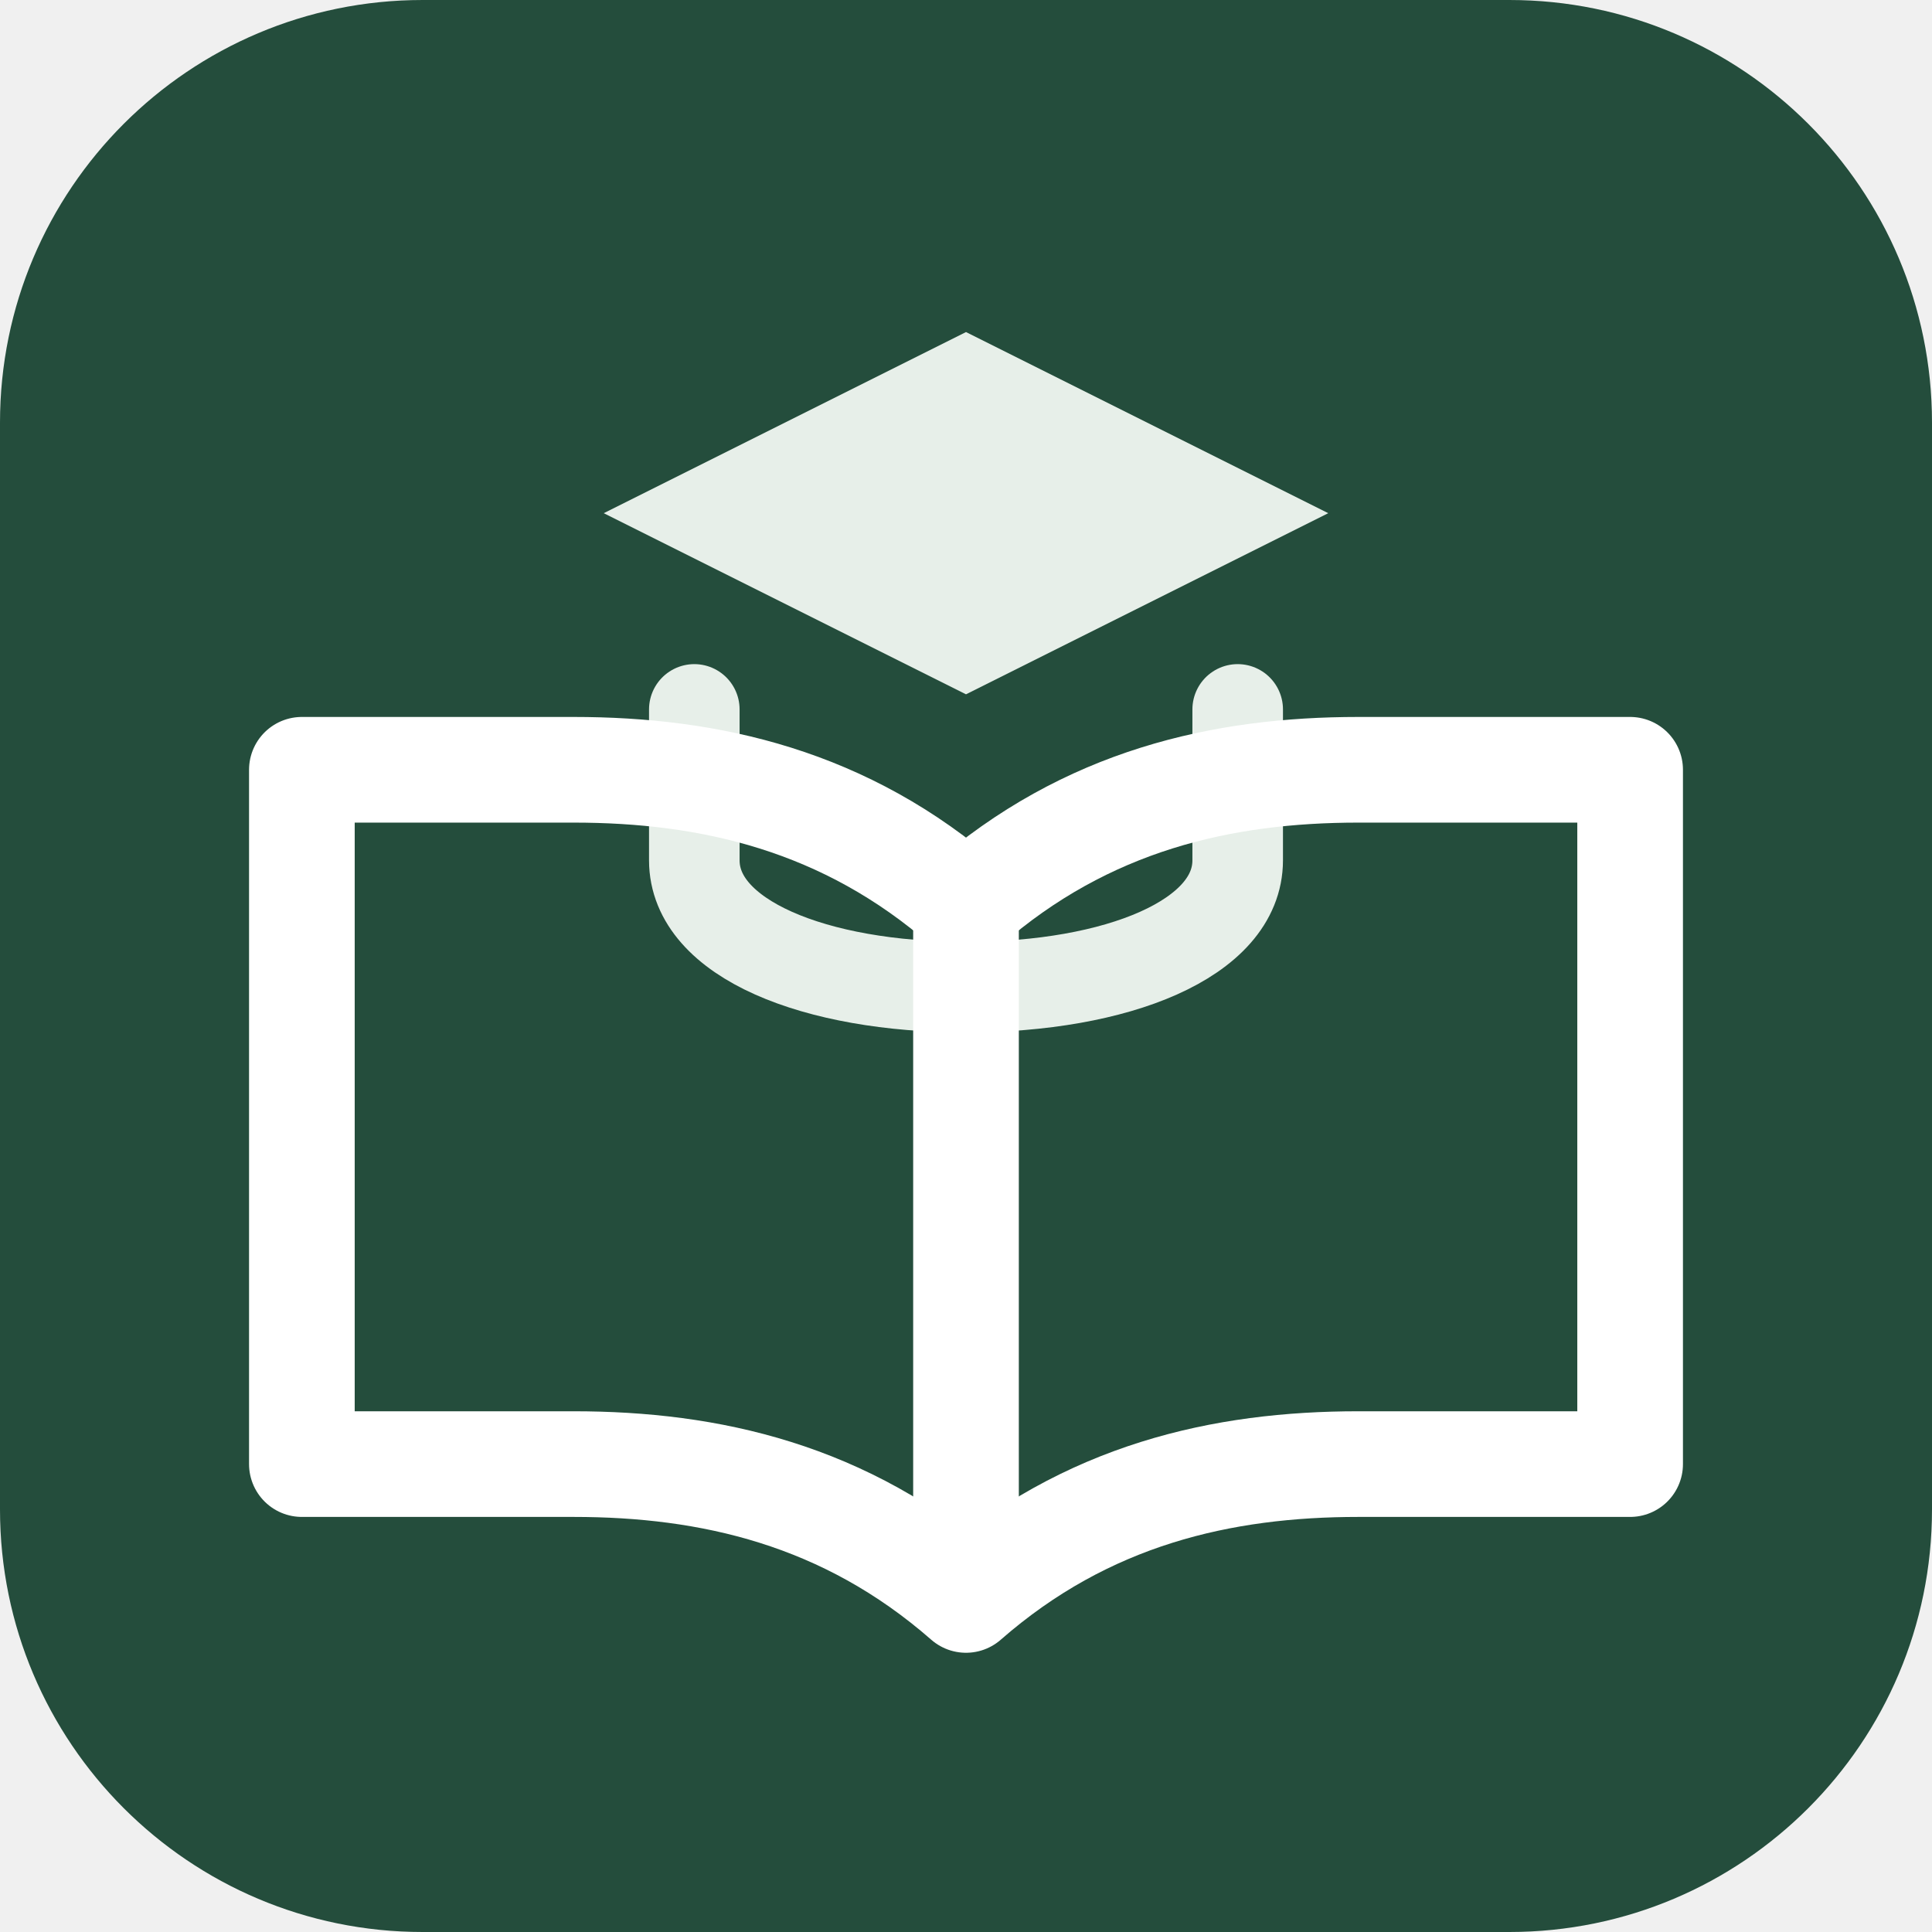
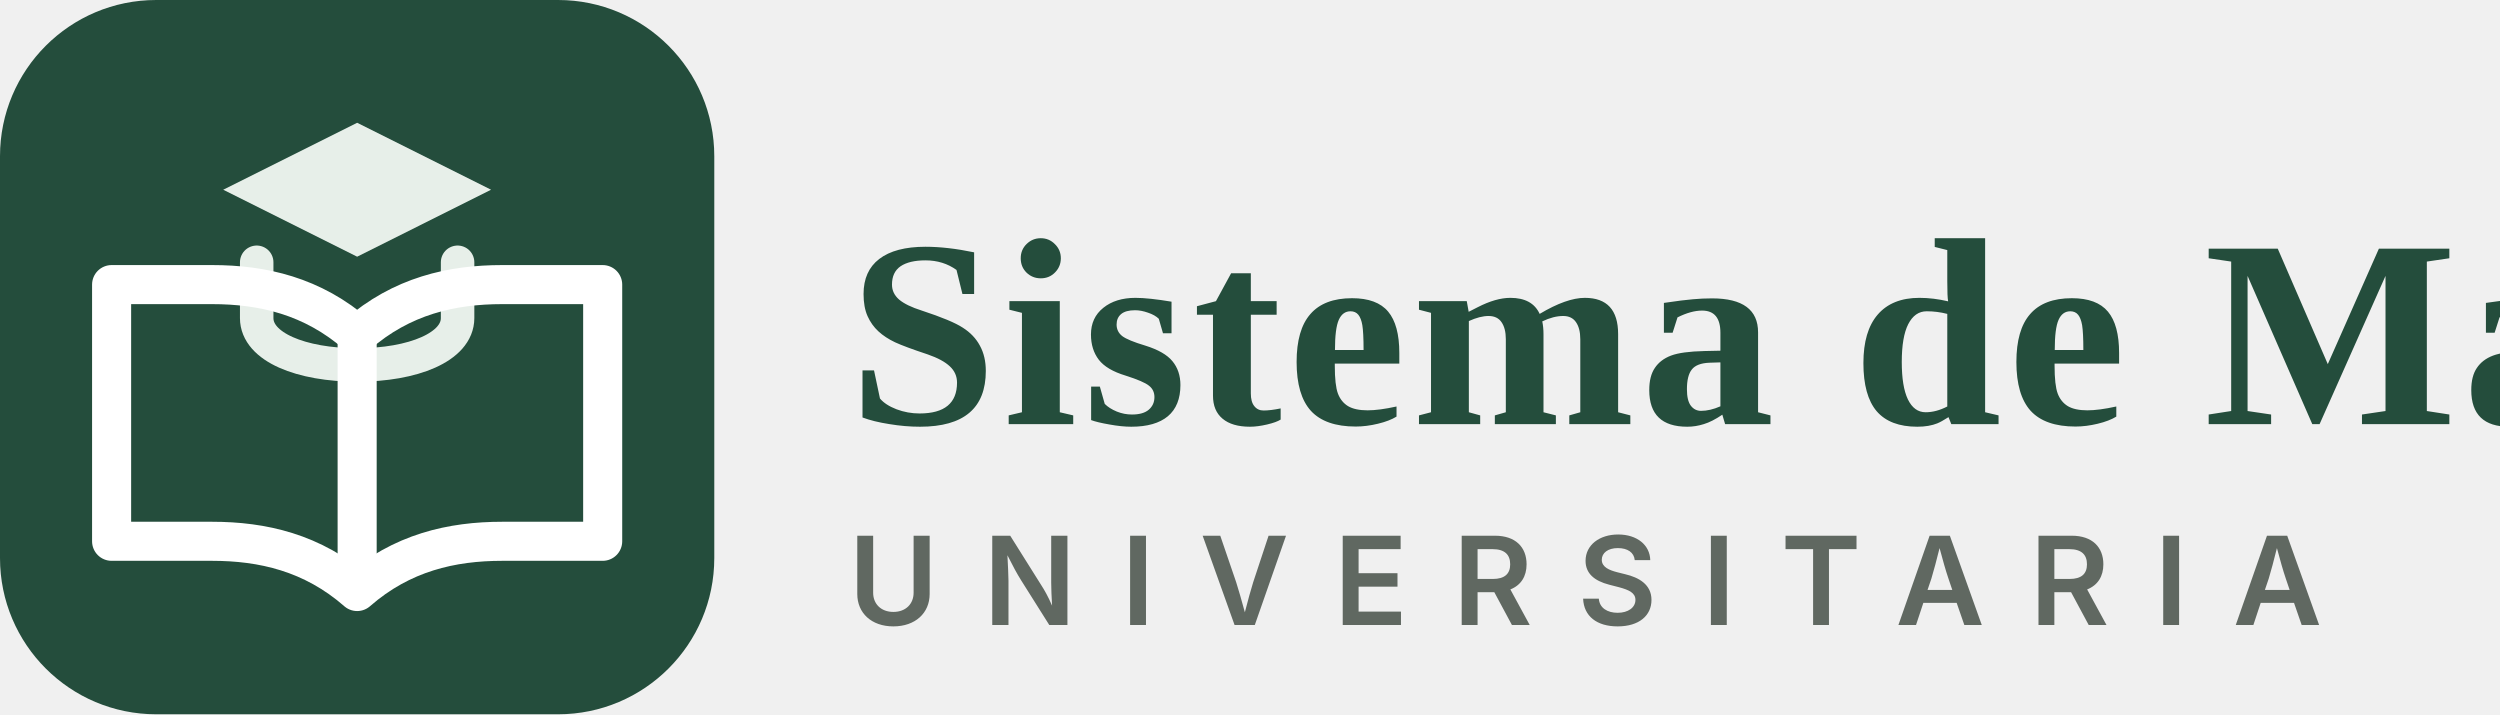
- <svg xmlns="http://www.w3.org/2000/svg" viewBox="0 0 64 64" role="img" aria-label="Sistema de Matrícula Universitaria">
+ <svg xmlns="http://www.w3.org/2000/svg" viewBox="0 0 224 64" role="img" aria-label="Sistema de Matrícula Universitaria">
  <rect width="64" height="64" rx="14" fill="#244d3c" />
  <path d="M32 11l12 6-12 6-12-6z" fill="#e7efe9" />
  <path d="M23 23.5v5c0 2.6 4 4.2 9 4.2s9-1.6 9-4.2v-5" fill="none" stroke="#e7efe9" stroke-width="3" stroke-linecap="round" />
  <path d="M32 30c-4-3.5-8.5-4.5-13-4.5H10v23h9c4.5 0 9 1 13 4.5 4-3.5 8.5-4.5 13-4.5h9V25.5h-9c-4.5 0-9 1-13 4.5Z" fill="none" stroke="#ffffff" stroke-width="3.5" stroke-linejoin="round" />
  <path d="M32 30v23" fill="none" stroke="#ffffff" stroke-width="3.5" />
+   <text x="76" y="38" font-family="Georgia, 'Times New Roman', Cambria, serif" font-size="24" font-weight="700" fill="#244d3c" letter-spacing="0.5">Sistema de Matrícula</text>
+   <text x="76" y="56" font-family="'Segoe UI', Inter, system-ui, sans-serif" font-size="11" letter-spacing="4" fill="#606861" font-weight="600">UNIVERSITARIA</text>
</svg>
